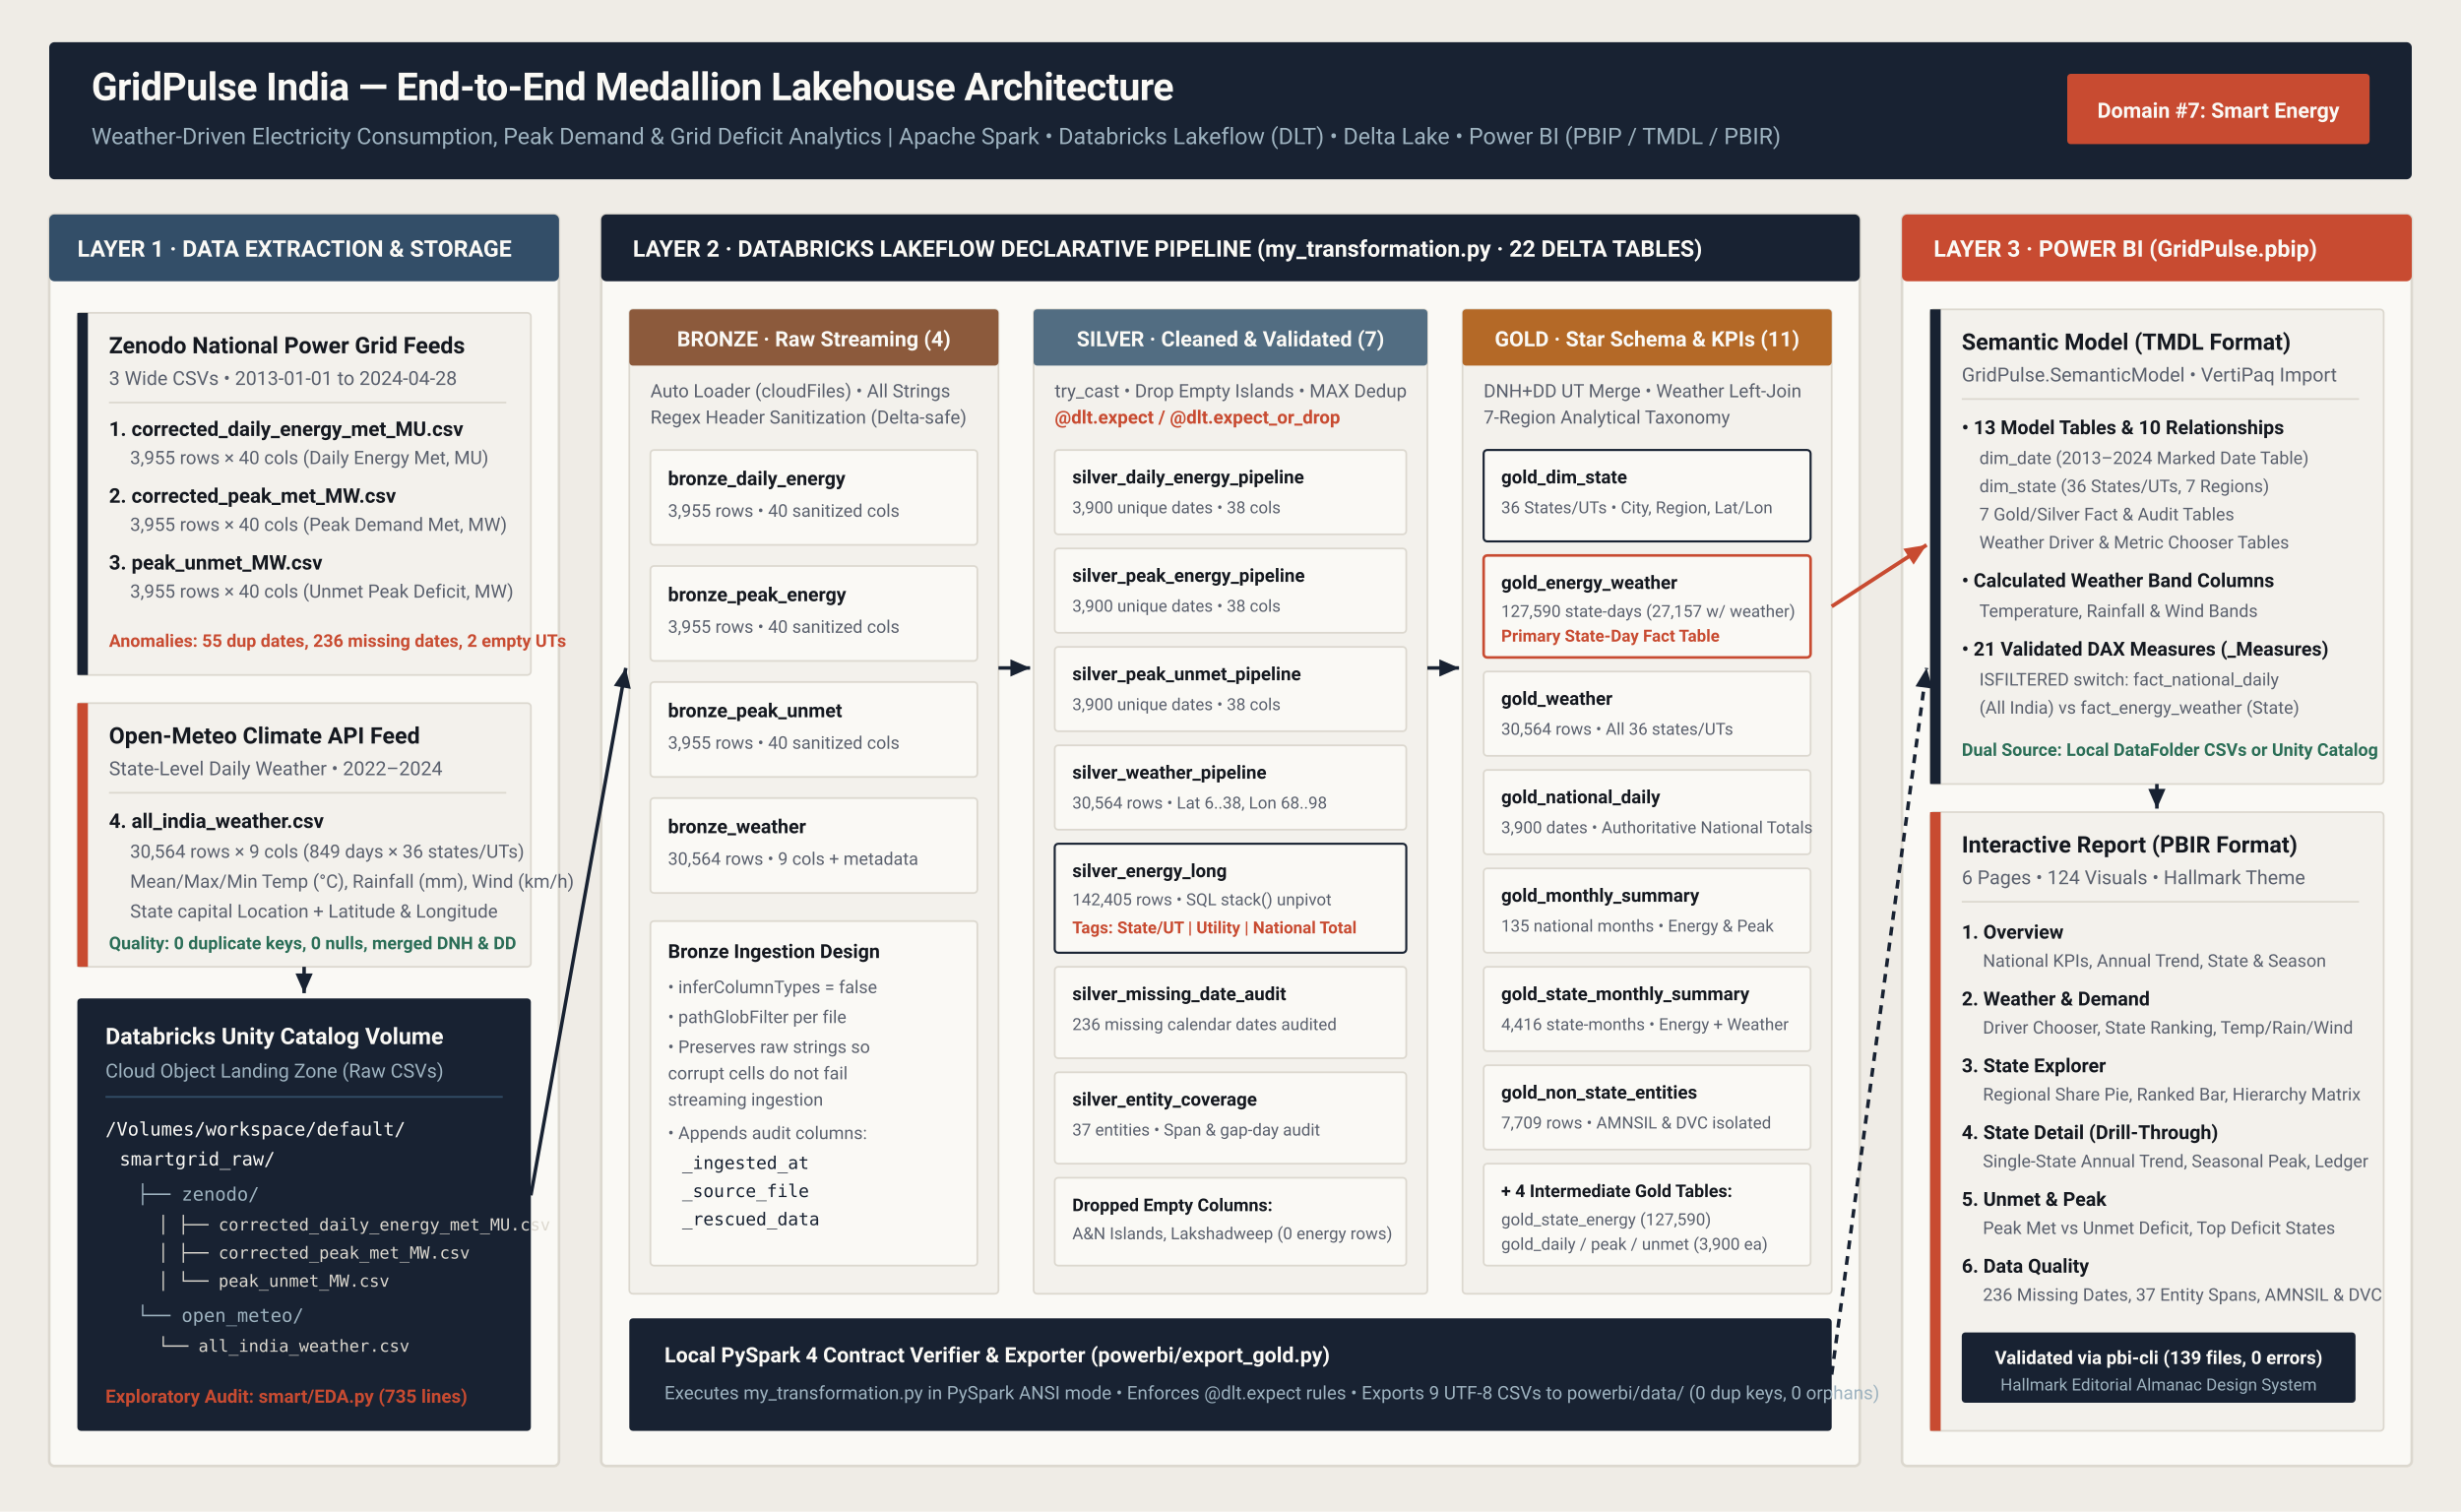
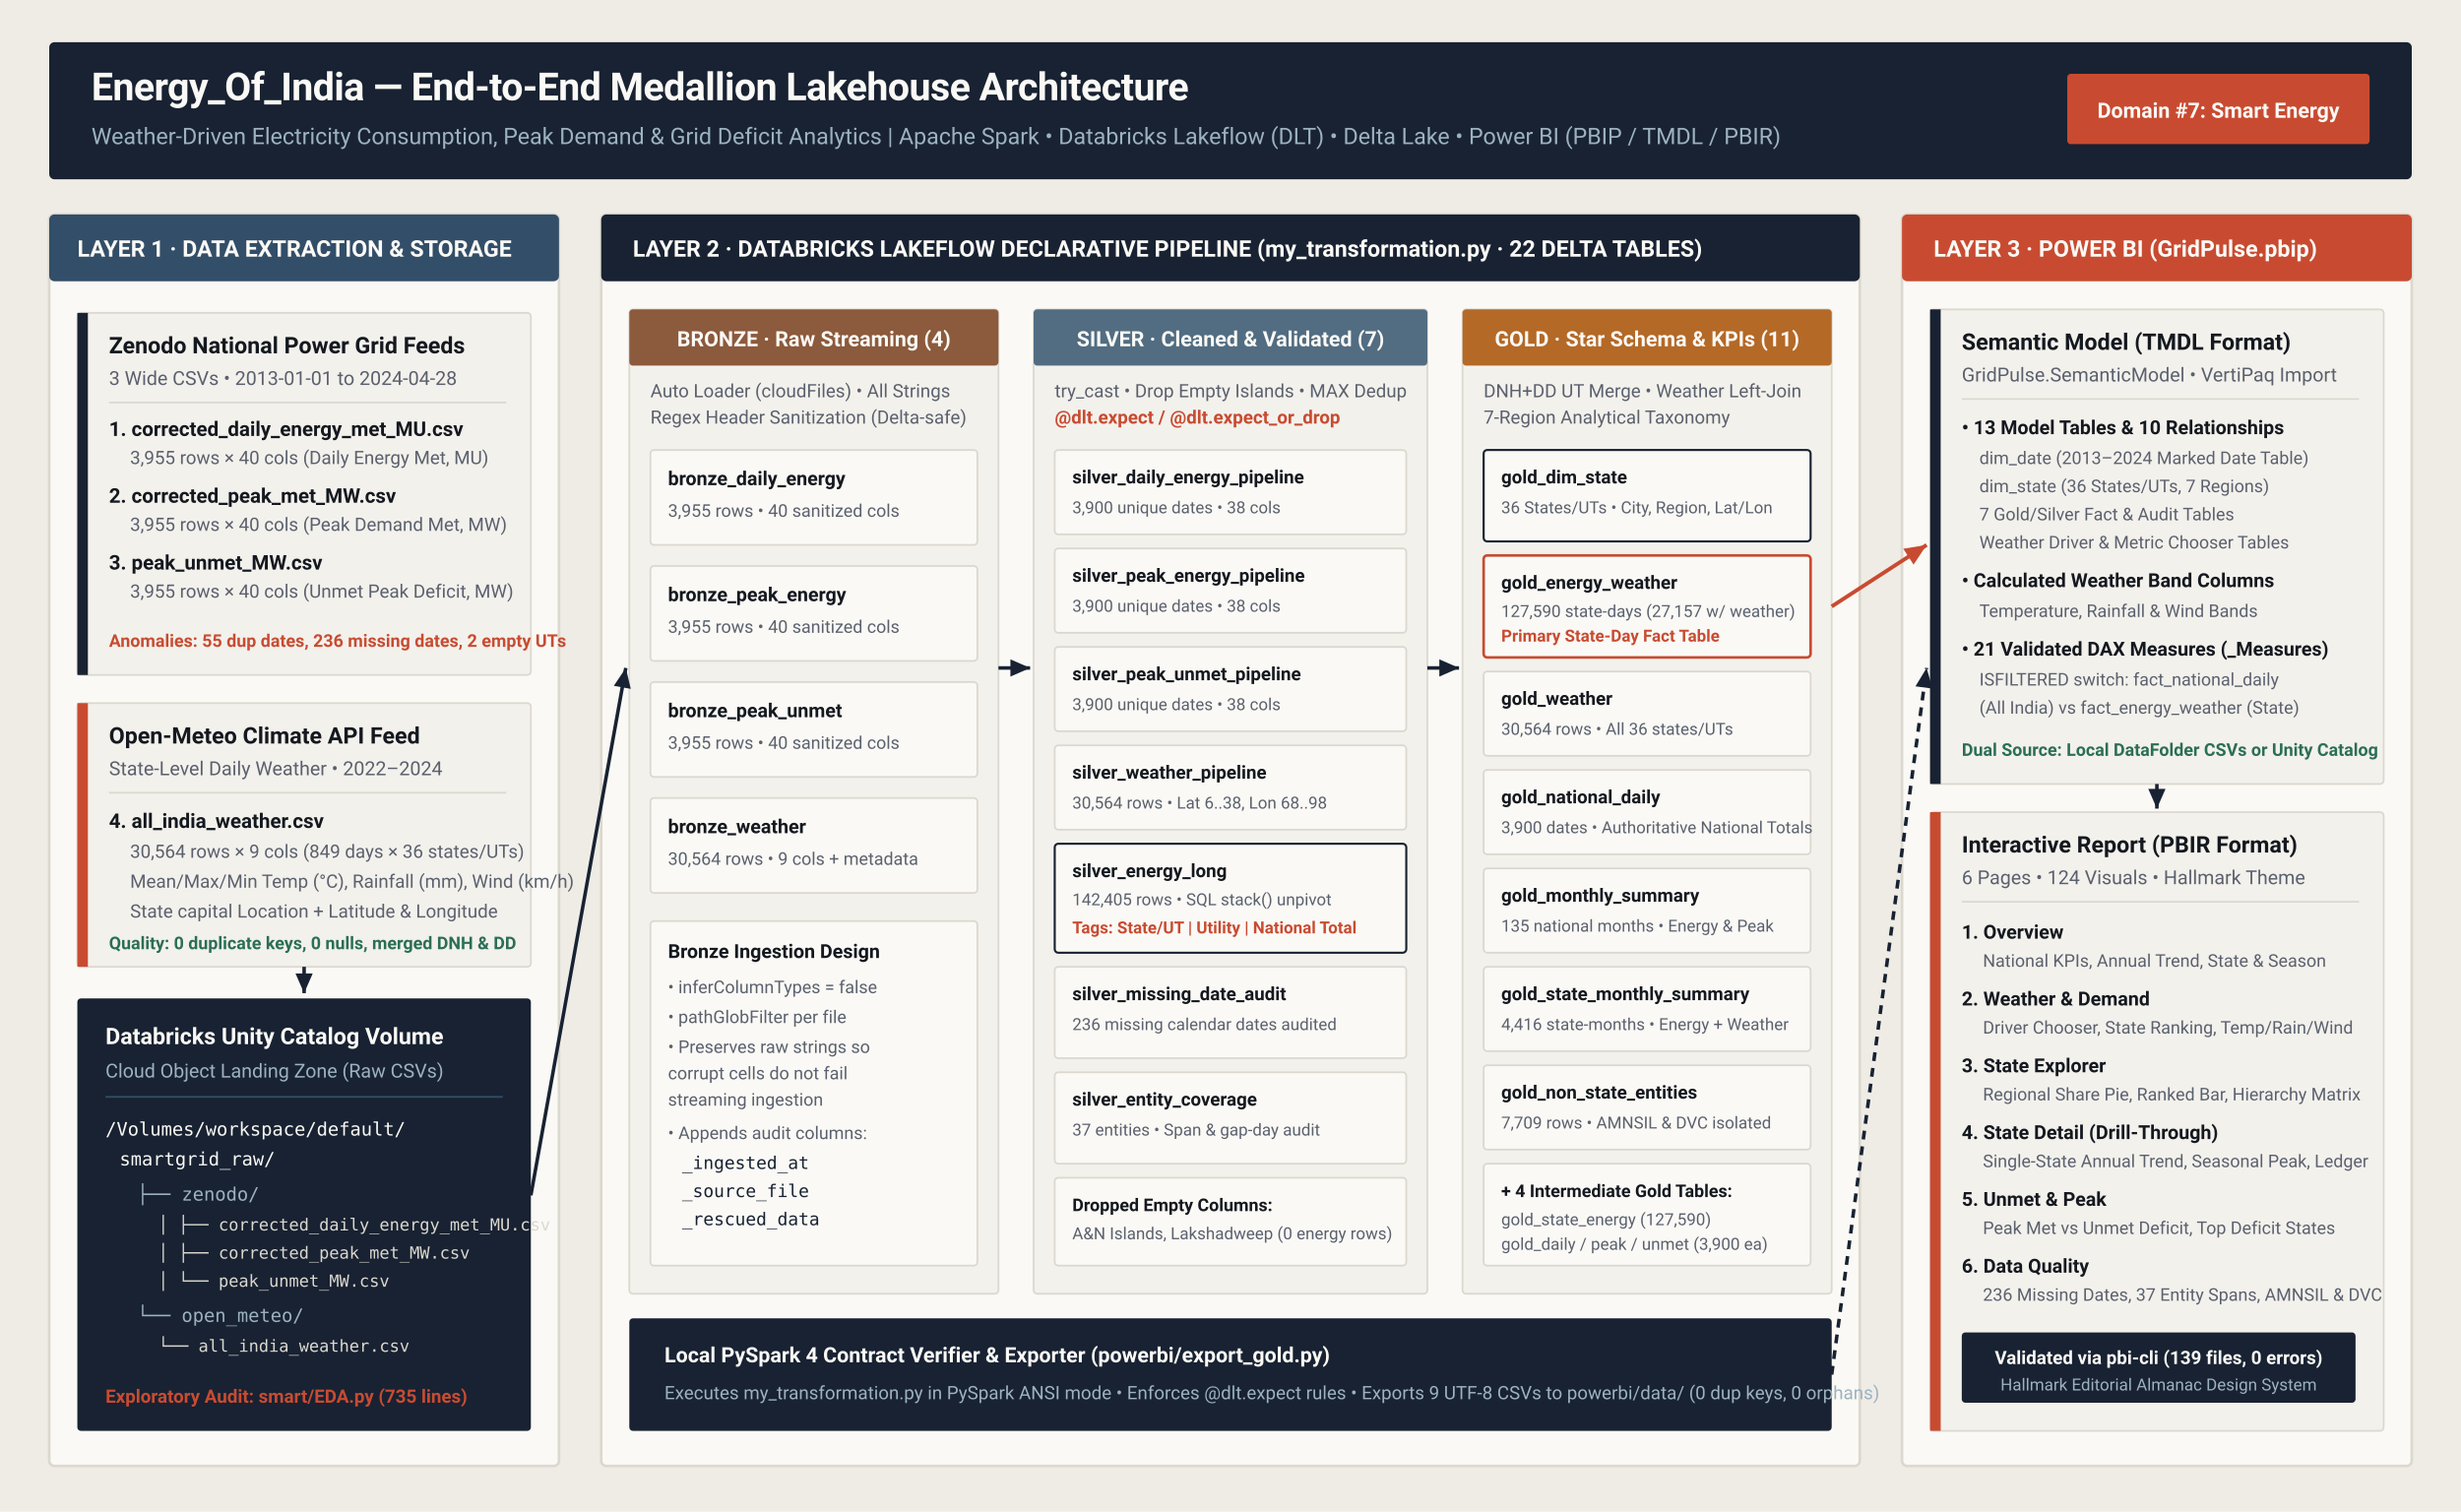
<svg xmlns="http://www.w3.org/2000/svg" viewBox="0 0 1400 860" width="100%" height="100%" font-family="'Segoe UI', -apple-system, BlinkMacSystemFont, Roboto, Helvetica, Arial, sans-serif">
  <defs>
    <marker id="arrow" viewBox="0 0 10 10" refX="8" refY="5" markerWidth="7" markerHeight="7" orient="auto-start-reverse">
      <path d="M 0 1.5 L 8 5 L 0 8.5 z" fill="#182232" />
    </marker>
    <marker id="arrow-accent" viewBox="0 0 10 10" refX="8" refY="5" markerWidth="7" markerHeight="7" orient="auto-start-reverse">
      <path d="M 0 1.5 L 8 5 L 0 8.5 z" fill="#C84B31" />
    </marker>
  </defs>
  <rect width="1400" height="860" fill="#EFECE6" />
  <rect x="28" y="24" width="1344" height="78" fill="#182232" rx="3" />
-   <text x="52" y="57" fill="#FAF9F5" font-size="22" font-weight="700" letter-spacing="-0.3">GridPulse India — End-to-End Medallion Lakehouse Architecture</text>
+   <text x="52" y="57" fill="#FAF9F5" font-size="22" font-weight="700" letter-spacing="-0.3">Energy_Of_India — End-to-End Medallion Lakehouse Architecture</text>
  <text x="52" y="82" fill="#9DB2BF" font-size="13" font-weight="400">Weather-Driven Electricity Consumption, Peak Demand &amp; Grid Deficit Analytics  |  Apache Spark • Databricks Lakeflow (DLT) • Delta Lake • Power BI (PBIP / TMDL / PBIR)</text>
  <rect x="1176" y="42" width="172" height="40" fill="#C84B31" rx="2" />
  <text x="1262" y="67" fill="#FAF9F5" font-size="12" font-weight="600" text-anchor="middle">Domain #7: Smart Energy</text>
  <rect x="28" y="122" width="290" height="712" fill="#FAF9F5" stroke="#DCD8CF" stroke-width="1.5" rx="3" />
  <rect x="28" y="122" width="290" height="38" fill="#334E68" rx="3" />
  <text x="44" y="146" fill="#FAF9F5" font-size="13" font-weight="700">LAYER 1 · DATA EXTRACTION &amp; STORAGE</text>
  <rect x="44" y="178" width="258" height="206" fill="#F3F1EC" stroke="#DCD8CF" stroke-width="1" rx="2" />
  <rect x="44" y="178" width="6" height="206" fill="#182232" />
  <text x="62" y="201" fill="#14181F" font-size="13" font-weight="700">Zenodo National Power Grid Feeds</text>
  <text x="62" y="219" fill="#5A606D" font-size="11">3 Wide CSVs • 2013-01-01 to 2024-04-28</text>
  <line x1="62" y1="229" x2="288" y2="229" stroke="#DCD8CF" stroke-width="1" />
  <text x="62" y="248" fill="#14181F" font-size="11.5" font-weight="600">1. corrected_daily_energy_met_MU.csv</text>
  <text x="74" y="264" fill="#5A606D" font-size="10.5">3,955 rows × 40 cols (Daily Energy Met, MU)</text>
  <text x="62" y="286" fill="#14181F" font-size="11.5" font-weight="600">2. corrected_peak_met_MW.csv</text>
  <text x="74" y="302" fill="#5A606D" font-size="10.5">3,955 rows × 40 cols (Peak Demand Met, MW)</text>
  <text x="62" y="324" fill="#14181F" font-size="11.5" font-weight="600">3. peak_unmet_MW.csv</text>
  <text x="74" y="340" fill="#5A606D" font-size="10.5">3,955 rows × 40 cols (Unmet Peak Deficit, MW)</text>
  <text x="62" y="368" fill="#C84B31" font-size="10" font-weight="600">Anomalies: 55 dup dates, 236 missing dates, 2 empty UTs</text>
  <rect x="44" y="400" width="258" height="150" fill="#F3F1EC" stroke="#DCD8CF" stroke-width="1" rx="2" />
  <rect x="44" y="400" width="6" height="150" fill="#C84B31" />
  <text x="62" y="423" fill="#14181F" font-size="13" font-weight="700">Open-Meteo Climate API Feed</text>
  <text x="62" y="441" fill="#5A606D" font-size="11">State-Level Daily Weather • 2022–2024</text>
  <line x1="62" y1="451" x2="288" y2="451" stroke="#DCD8CF" stroke-width="1" />
  <text x="62" y="471" fill="#14181F" font-size="11.5" font-weight="600">4. all_india_weather.csv</text>
  <text x="74" y="488" fill="#5A606D" font-size="10.5">30,564 rows × 9 cols (849 days × 36 states/UTs)</text>
  <text x="74" y="505" fill="#5A606D" font-size="10.5">Mean/Max/Min Temp (°C), Rainfall (mm), Wind (km/h)</text>
  <text x="74" y="522" fill="#5A606D" font-size="10.5">State capital Location + Latitude &amp; Longitude</text>
  <text x="62" y="540" fill="#2B6E57" font-size="10" font-weight="600">Quality: 0 duplicate keys, 0 nulls, merged DNH &amp; DD</text>
  <rect x="44" y="568" width="258" height="246" fill="#182232" rx="2" />
  <text x="60" y="594" fill="#FAF9F5" font-size="13" font-weight="700">Databricks Unity Catalog Volume</text>
  <text x="60" y="613" fill="#9DB2BF" font-size="11">Cloud Object Landing Zone (Raw CSVs)</text>
  <line x1="60" y1="624" x2="286" y2="624" stroke="#334E68" stroke-width="1" />
  <text x="60" y="646" fill="#FAF9F5" font-size="10.5" font-family="Consolas, monospace">/Volumes/workspace/default/</text>
  <text x="68" y="663" fill="#FAF9F5" font-size="10.5" font-family="Consolas, monospace">smartgrid_raw/</text>
  <text x="78" y="683" fill="#9DB2BF" font-size="10.5" font-family="Consolas, monospace">├── zenodo/</text>
  <text x="90" y="700" fill="#DCD8CF" font-size="9.5" font-family="Consolas, monospace">│   ├── corrected_daily_energy_met_MU.csv</text>
  <text x="90" y="716" fill="#DCD8CF" font-size="9.5" font-family="Consolas, monospace">│   ├── corrected_peak_met_MW.csv</text>
  <text x="90" y="732" fill="#DCD8CF" font-size="9.5" font-family="Consolas, monospace">│   └── peak_unmet_MW.csv</text>
  <text x="78" y="752" fill="#9DB2BF" font-size="10.5" font-family="Consolas, monospace">└── open_meteo/</text>
  <text x="90" y="769" fill="#DCD8CF" font-size="9.5" font-family="Consolas, monospace">    └── all_india_weather.csv</text>
  <text x="60" y="798" fill="#C84B31" font-size="10.5" font-weight="600">Exploratory Audit: smart/EDA.py (735 lines)</text>
  <line x1="173" y1="550" x2="173" y2="565" stroke="#182232" stroke-width="2" marker-end="url(#arrow)" />
  <rect x="342" y="122" width="716" height="712" fill="#FAF9F5" stroke="#DCD8CF" stroke-width="1.5" rx="3" />
  <rect x="342" y="122" width="716" height="38" fill="#182232" rx="3" />
  <text x="360" y="146" fill="#FAF9F5" font-size="13" font-weight="700">LAYER 2 · DATABRICKS LAKEFLOW DECLARATIVE PIPELINE (my_transformation.py · 22 DELTA TABLES)</text>
  <rect x="358" y="176" width="210" height="560" fill="#F3F1EC" stroke="#DCD8CF" stroke-width="1" rx="2" />
  <rect x="358" y="176" width="210" height="32" fill="#8C5A3C" rx="2" />
  <text x="463" y="197" fill="#FAF9F5" font-size="12" font-weight="700" text-anchor="middle">BRONZE · Raw Streaming (4)</text>
  <text x="370" y="226" fill="#5A606D" font-size="10.5">Auto Loader (cloudFiles) • All Strings</text>
  <text x="370" y="241" fill="#5A606D" font-size="10.5">Regex Header Sanitization (Delta-safe)</text>
  <rect x="370" y="256" width="186" height="54" fill="#FAF9F5" stroke="#DCD8CF" rx="2" />
  <text x="380" y="276" fill="#14181F" font-size="11" font-weight="700">bronze_daily_energy</text>
  <text x="380" y="294" fill="#5A606D" font-size="10">3,955 rows • 40 sanitized cols</text>
  <rect x="370" y="322" width="186" height="54" fill="#FAF9F5" stroke="#DCD8CF" rx="2" />
  <text x="380" y="342" fill="#14181F" font-size="11" font-weight="700">bronze_peak_energy</text>
  <text x="380" y="360" fill="#5A606D" font-size="10">3,955 rows • 40 sanitized cols</text>
  <rect x="370" y="388" width="186" height="54" fill="#FAF9F5" stroke="#DCD8CF" rx="2" />
  <text x="380" y="408" fill="#14181F" font-size="11" font-weight="700">bronze_peak_unmet</text>
  <text x="380" y="426" fill="#5A606D" font-size="10">3,955 rows • 40 sanitized cols</text>
  <rect x="370" y="454" width="186" height="54" fill="#FAF9F5" stroke="#DCD8CF" rx="2" />
  <text x="380" y="474" fill="#14181F" font-size="11" font-weight="700">bronze_weather</text>
  <text x="380" y="492" fill="#5A606D" font-size="10">30,564 rows • 9 cols + metadata</text>
  <rect x="370" y="524" width="186" height="196" fill="#FAF9F5" stroke="#DCD8CF" rx="2" />
  <text x="380" y="545" fill="#14181F" font-size="11" font-weight="700">Bronze Ingestion Design</text>
  <text x="380" y="565" fill="#5A606D" font-size="10">• inferColumnTypes = false</text>
  <text x="380" y="582" fill="#5A606D" font-size="10">• pathGlobFilter per file</text>
  <text x="380" y="599" fill="#5A606D" font-size="10">• Preserves raw strings so</text>
  <text x="380" y="614" fill="#5A606D" font-size="10">  corrupt cells do not fail</text>
  <text x="380" y="629" fill="#5A606D" font-size="10">  streaming ingestion</text>
  <text x="380" y="648" fill="#5A606D" font-size="10">• Appends audit columns:</text>
  <text x="388" y="665" fill="#182232" font-size="10" font-family="Consolas, monospace">_ingested_at</text>
  <text x="388" y="681" fill="#182232" font-size="10" font-family="Consolas, monospace">_source_file</text>
  <text x="388" y="697" fill="#182232" font-size="10" font-family="Consolas, monospace">_rescued_data</text>
  <rect x="588" y="176" width="224" height="560" fill="#F3F1EC" stroke="#DCD8CF" stroke-width="1" rx="2" />
  <rect x="588" y="176" width="224" height="32" fill="#526D82" rx="2" />
  <text x="700" y="197" fill="#FAF9F5" font-size="12" font-weight="700" text-anchor="middle">SILVER · Cleaned &amp; Validated (7)</text>
  <text x="600" y="226" fill="#5A606D" font-size="10.5">try_cast • Drop Empty Islands • MAX Dedup</text>
  <text x="600" y="241" fill="#C84B31" font-size="10.5" font-weight="600">@dlt.expect / @dlt.expect_or_drop</text>
  <rect x="600" y="256" width="200" height="48" fill="#FAF9F5" stroke="#DCD8CF" rx="2" />
  <text x="610" y="275" fill="#14181F" font-size="10.5" font-weight="700">silver_daily_energy_pipeline</text>
  <text x="610" y="292" fill="#5A606D" font-size="9.5">3,900 unique dates • 38 cols</text>
  <rect x="600" y="312" width="200" height="48" fill="#FAF9F5" stroke="#DCD8CF" rx="2" />
  <text x="610" y="331" fill="#14181F" font-size="10.5" font-weight="700">silver_peak_energy_pipeline</text>
  <text x="610" y="348" fill="#5A606D" font-size="9.5">3,900 unique dates • 38 cols</text>
  <rect x="600" y="368" width="200" height="48" fill="#FAF9F5" stroke="#DCD8CF" rx="2" />
  <text x="610" y="387" fill="#14181F" font-size="10.5" font-weight="700">silver_peak_unmet_pipeline</text>
  <text x="610" y="404" fill="#5A606D" font-size="9.5">3,900 unique dates • 38 cols</text>
  <rect x="600" y="424" width="200" height="48" fill="#FAF9F5" stroke="#DCD8CF" rx="2" />
  <text x="610" y="443" fill="#14181F" font-size="10.5" font-weight="700">silver_weather_pipeline</text>
  <text x="610" y="460" fill="#5A606D" font-size="9.5">30,564 rows • Lat 6..38, Lon 68..98</text>
  <rect x="600" y="480" width="200" height="62" fill="#FAF9F5" stroke="#182232" stroke-width="1.2" rx="2" />
  <text x="610" y="499" fill="#14181F" font-size="10.5" font-weight="700">silver_energy_long</text>
  <text x="610" y="515" fill="#5A606D" font-size="9.5">142,405 rows • SQL stack() unpivot</text>
  <text x="610" y="531" fill="#C84B31" font-size="9.5" font-weight="600">Tags: State/UT | Utility | National Total</text>
  <rect x="600" y="550" width="200" height="52" fill="#FAF9F5" stroke="#DCD8CF" rx="2" />
  <text x="610" y="569" fill="#14181F" font-size="10.5" font-weight="700">silver_missing_date_audit</text>
  <text x="610" y="586" fill="#5A606D" font-size="9.5">236 missing calendar dates audited</text>
  <rect x="600" y="610" width="200" height="52" fill="#FAF9F5" stroke="#DCD8CF" rx="2" />
  <text x="610" y="629" fill="#14181F" font-size="10.5" font-weight="700">silver_entity_coverage</text>
  <text x="610" y="646" fill="#5A606D" font-size="9.5">37 entities • Span &amp; gap-day audit</text>
  <rect x="600" y="670" width="200" height="50" fill="#FAF9F5" stroke="#DCD8CF" rx="2" />
  <text x="610" y="689" fill="#14181F" font-size="10" font-weight="700">Dropped Empty Columns:</text>
  <text x="610" y="705" fill="#5A606D" font-size="9.5">A&amp;N Islands, Lakshadweep (0 energy rows)</text>
  <rect x="832" y="176" width="210" height="560" fill="#F3F1EC" stroke="#DCD8CF" stroke-width="1" rx="2" />
  <rect x="832" y="176" width="210" height="32" fill="#B46927" rx="2" />
  <text x="937" y="197" fill="#FAF9F5" font-size="12" font-weight="700" text-anchor="middle">GOLD · Star Schema &amp; KPIs (11)</text>
  <text x="844" y="226" fill="#5A606D" font-size="10.5">DNH+DD UT Merge • Weather Left-Join</text>
  <text x="844" y="241" fill="#5A606D" font-size="10.5">7-Region Analytical Taxonomy</text>
  <rect x="844" y="256" width="186" height="52" fill="#FAF9F5" stroke="#182232" stroke-width="1.2" rx="2" />
  <text x="854" y="275" fill="#14181F" font-size="10.5" font-weight="700">gold_dim_state</text>
  <text x="854" y="292" fill="#5A606D" font-size="9.5">36 States/UTs • City, Region, Lat/Lon</text>
  <rect x="844" y="316" width="186" height="58" fill="#FAF9F5" stroke="#C84B31" stroke-width="1.5" rx="2" />
  <text x="854" y="335" fill="#14181F" font-size="10.5" font-weight="700">gold_energy_weather</text>
  <text x="854" y="351" fill="#5A606D" font-size="9.5">127,590 state-days (27,157 w/ weather)</text>
  <text x="854" y="365" fill="#C84B31" font-size="9.5" font-weight="600">Primary State-Day Fact Table</text>
  <rect x="844" y="382" width="186" height="48" fill="#FAF9F5" stroke="#DCD8CF" rx="2" />
  <text x="854" y="401" fill="#14181F" font-size="10.5" font-weight="700">gold_weather</text>
  <text x="854" y="418" fill="#5A606D" font-size="9.5">30,564 rows • All 36 states/UTs</text>
  <rect x="844" y="438" width="186" height="48" fill="#FAF9F5" stroke="#DCD8CF" rx="2" />
  <text x="854" y="457" fill="#14181F" font-size="10.5" font-weight="700">gold_national_daily</text>
  <text x="854" y="474" fill="#5A606D" font-size="9.5">3,900 dates • Authoritative National Totals</text>
  <rect x="844" y="494" width="186" height="48" fill="#FAF9F5" stroke="#DCD8CF" rx="2" />
  <text x="854" y="513" fill="#14181F" font-size="10.5" font-weight="700">gold_monthly_summary</text>
  <text x="854" y="530" fill="#5A606D" font-size="9.5">135 national months • Energy &amp; Peak</text>
  <rect x="844" y="550" width="186" height="48" fill="#FAF9F5" stroke="#DCD8CF" rx="2" />
  <text x="854" y="569" fill="#14181F" font-size="10.5" font-weight="700">gold_state_monthly_summary</text>
  <text x="854" y="586" fill="#5A606D" font-size="9.5">4,416 state-months • Energy + Weather</text>
  <rect x="844" y="606" width="186" height="48" fill="#FAF9F5" stroke="#DCD8CF" rx="2" />
  <text x="854" y="625" fill="#14181F" font-size="10.5" font-weight="700">gold_non_state_entities</text>
  <text x="854" y="642" fill="#5A606D" font-size="9.5">7,709 rows • AMNSIL &amp; DVC isolated</text>
  <rect x="844" y="662" width="186" height="58" fill="#FAF9F5" stroke="#DCD8CF" rx="2" />
  <text x="854" y="681" fill="#14181F" font-size="10" font-weight="700">+ 4 Intermediate Gold Tables:</text>
  <text x="854" y="697" fill="#5A606D" font-size="9.5">gold_state_energy (127,590)</text>
  <text x="854" y="711" fill="#5A606D" font-size="9.5">gold_daily / peak / unmet (3,900 ea)</text>
  <rect x="358" y="750" width="684" height="64" fill="#182232" rx="2" />
  <text x="378" y="775" fill="#FAF9F5" font-size="12" font-weight="700">Local PySpark 4 Contract Verifier &amp; Exporter (powerbi/export_gold.py)</text>
  <text x="378" y="796" fill="#9DB2BF" font-size="10.5">Executes my_transformation.py in PySpark ANSI mode • Enforces @dlt.expect rules • Exports 9 UTF-8 CSVs to powerbi/data/ (0 dup keys, 0 orphans)</text>
  <line x1="302" y1="680" x2="356" y2="380" stroke="#182232" stroke-width="2" marker-end="url(#arrow)" />
  <line x1="568" y1="380" x2="586" y2="380" stroke="#182232" stroke-width="2" marker-end="url(#arrow)" />
  <line x1="812" y1="380" x2="830" y2="380" stroke="#182232" stroke-width="2" marker-end="url(#arrow)" />
  <rect x="1082" y="122" width="290" height="712" fill="#FAF9F5" stroke="#DCD8CF" stroke-width="1.5" rx="3" />
  <rect x="1082" y="122" width="290" height="38" fill="#C84B31" rx="3" />
  <text x="1100" y="146" fill="#FAF9F5" font-size="13" font-weight="700">LAYER 3 · POWER BI (GridPulse.pbip)</text>
  <rect x="1098" y="176" width="258" height="270" fill="#F3F1EC" stroke="#DCD8CF" stroke-width="1" rx="2" />
  <rect x="1098" y="176" width="6" height="270" fill="#182232" />
  <text x="1116" y="199" fill="#14181F" font-size="13" font-weight="700">Semantic Model (TMDL Format)</text>
  <text x="1116" y="217" fill="#5A606D" font-size="11">GridPulse.SemanticModel • VertiPaq Import</text>
  <line x1="1116" y1="227" x2="1342" y2="227" stroke="#DCD8CF" stroke-width="1" />
  <text x="1116" y="247" fill="#14181F" font-size="11" font-weight="600">• 13 Model Tables &amp; 10 Relationships</text>
  <text x="1126" y="264" fill="#5A606D" font-size="10">dim_date (2013–2024 Marked Date Table)</text>
  <text x="1126" y="280" fill="#5A606D" font-size="10">dim_state (36 States/UTs, 7 Regions)</text>
  <text x="1126" y="296" fill="#5A606D" font-size="10">7 Gold/Silver Fact &amp; Audit Tables</text>
  <text x="1126" y="312" fill="#5A606D" font-size="10">Weather Driver &amp; Metric Chooser Tables</text>
  <text x="1116" y="334" fill="#14181F" font-size="11" font-weight="600">• Calculated Weather Band Columns</text>
  <text x="1126" y="351" fill="#5A606D" font-size="10">Temperature, Rainfall &amp; Wind Bands</text>
  <text x="1116" y="373" fill="#14181F" font-size="11" font-weight="600">• 21 Validated DAX Measures (_Measures)</text>
  <text x="1126" y="390" fill="#5A606D" font-size="10">ISFILTERED switch: fact_national_daily</text>
  <text x="1126" y="406" fill="#5A606D" font-size="10">(All India) vs fact_energy_weather (State)</text>
  <text x="1116" y="430" fill="#2B6E57" font-size="10" font-weight="600">Dual Source: Local DataFolder CSVs or Unity Catalog</text>
  <rect x="1098" y="462" width="258" height="352" fill="#F3F1EC" stroke="#DCD8CF" stroke-width="1" rx="2" />
  <rect x="1098" y="462" width="6" height="352" fill="#C84B31" />
  <text x="1116" y="485" fill="#14181F" font-size="13" font-weight="700">Interactive Report (PBIR Format)</text>
  <text x="1116" y="503" fill="#5A606D" font-size="11">6 Pages • 124 Visuals • Hallmark Theme</text>
  <line x1="1116" y1="513" x2="1342" y2="513" stroke="#DCD8CF" stroke-width="1" />
  <text x="1116" y="534" fill="#14181F" font-size="11" font-weight="700">1. Overview</text>
  <text x="1128" y="550" fill="#5A606D" font-size="10">National KPIs, Annual Trend, State &amp; Season</text>
  <text x="1116" y="572" fill="#14181F" font-size="11" font-weight="700">2. Weather &amp; Demand</text>
  <text x="1128" y="588" fill="#5A606D" font-size="10">Driver Chooser, State Ranking, Temp/Rain/Wind</text>
  <text x="1116" y="610" fill="#14181F" font-size="11" font-weight="700">3. State Explorer</text>
  <text x="1128" y="626" fill="#5A606D" font-size="10">Regional Share Pie, Ranked Bar, Hierarchy Matrix</text>
  <text x="1116" y="648" fill="#14181F" font-size="11" font-weight="700">4. State Detail (Drill-Through)</text>
  <text x="1128" y="664" fill="#5A606D" font-size="10">Single-State Annual Trend, Seasonal Peak, Ledger</text>
  <text x="1116" y="686" fill="#14181F" font-size="11" font-weight="700">5. Unmet &amp; Peak</text>
  <text x="1128" y="702" fill="#5A606D" font-size="10">Peak Met vs Unmet Deficit, Top Deficit States</text>
  <text x="1116" y="724" fill="#14181F" font-size="11" font-weight="700">6. Data Quality</text>
  <text x="1128" y="740" fill="#5A606D" font-size="10">236 Missing Dates, 37 Entity Spans, AMNSIL &amp; DVC</text>
  <rect x="1116" y="758" width="224" height="40" fill="#182232" rx="2" />
  <text x="1228" y="776" fill="#FAF9F5" font-size="10.5" font-weight="600" text-anchor="middle">Validated via pbi-cli (139 files, 0 errors)</text>
  <text x="1228" y="791" fill="#9DB2BF" font-size="9.5" text-anchor="middle">Hallmark Editorial Almanac Design System</text>
  <line x1="1042" y1="345" x2="1096" y2="310" stroke="#C84B31" stroke-width="2.2" marker-end="url(#arrow-accent)" />
  <line x1="1042" y1="782" x2="1096" y2="380" stroke="#182232" stroke-width="2" stroke-dasharray="5,4" marker-end="url(#arrow)" />
  <line x1="1227" y1="446" x2="1227" y2="460" stroke="#182232" stroke-width="2" marker-end="url(#arrow)" />
</svg>
